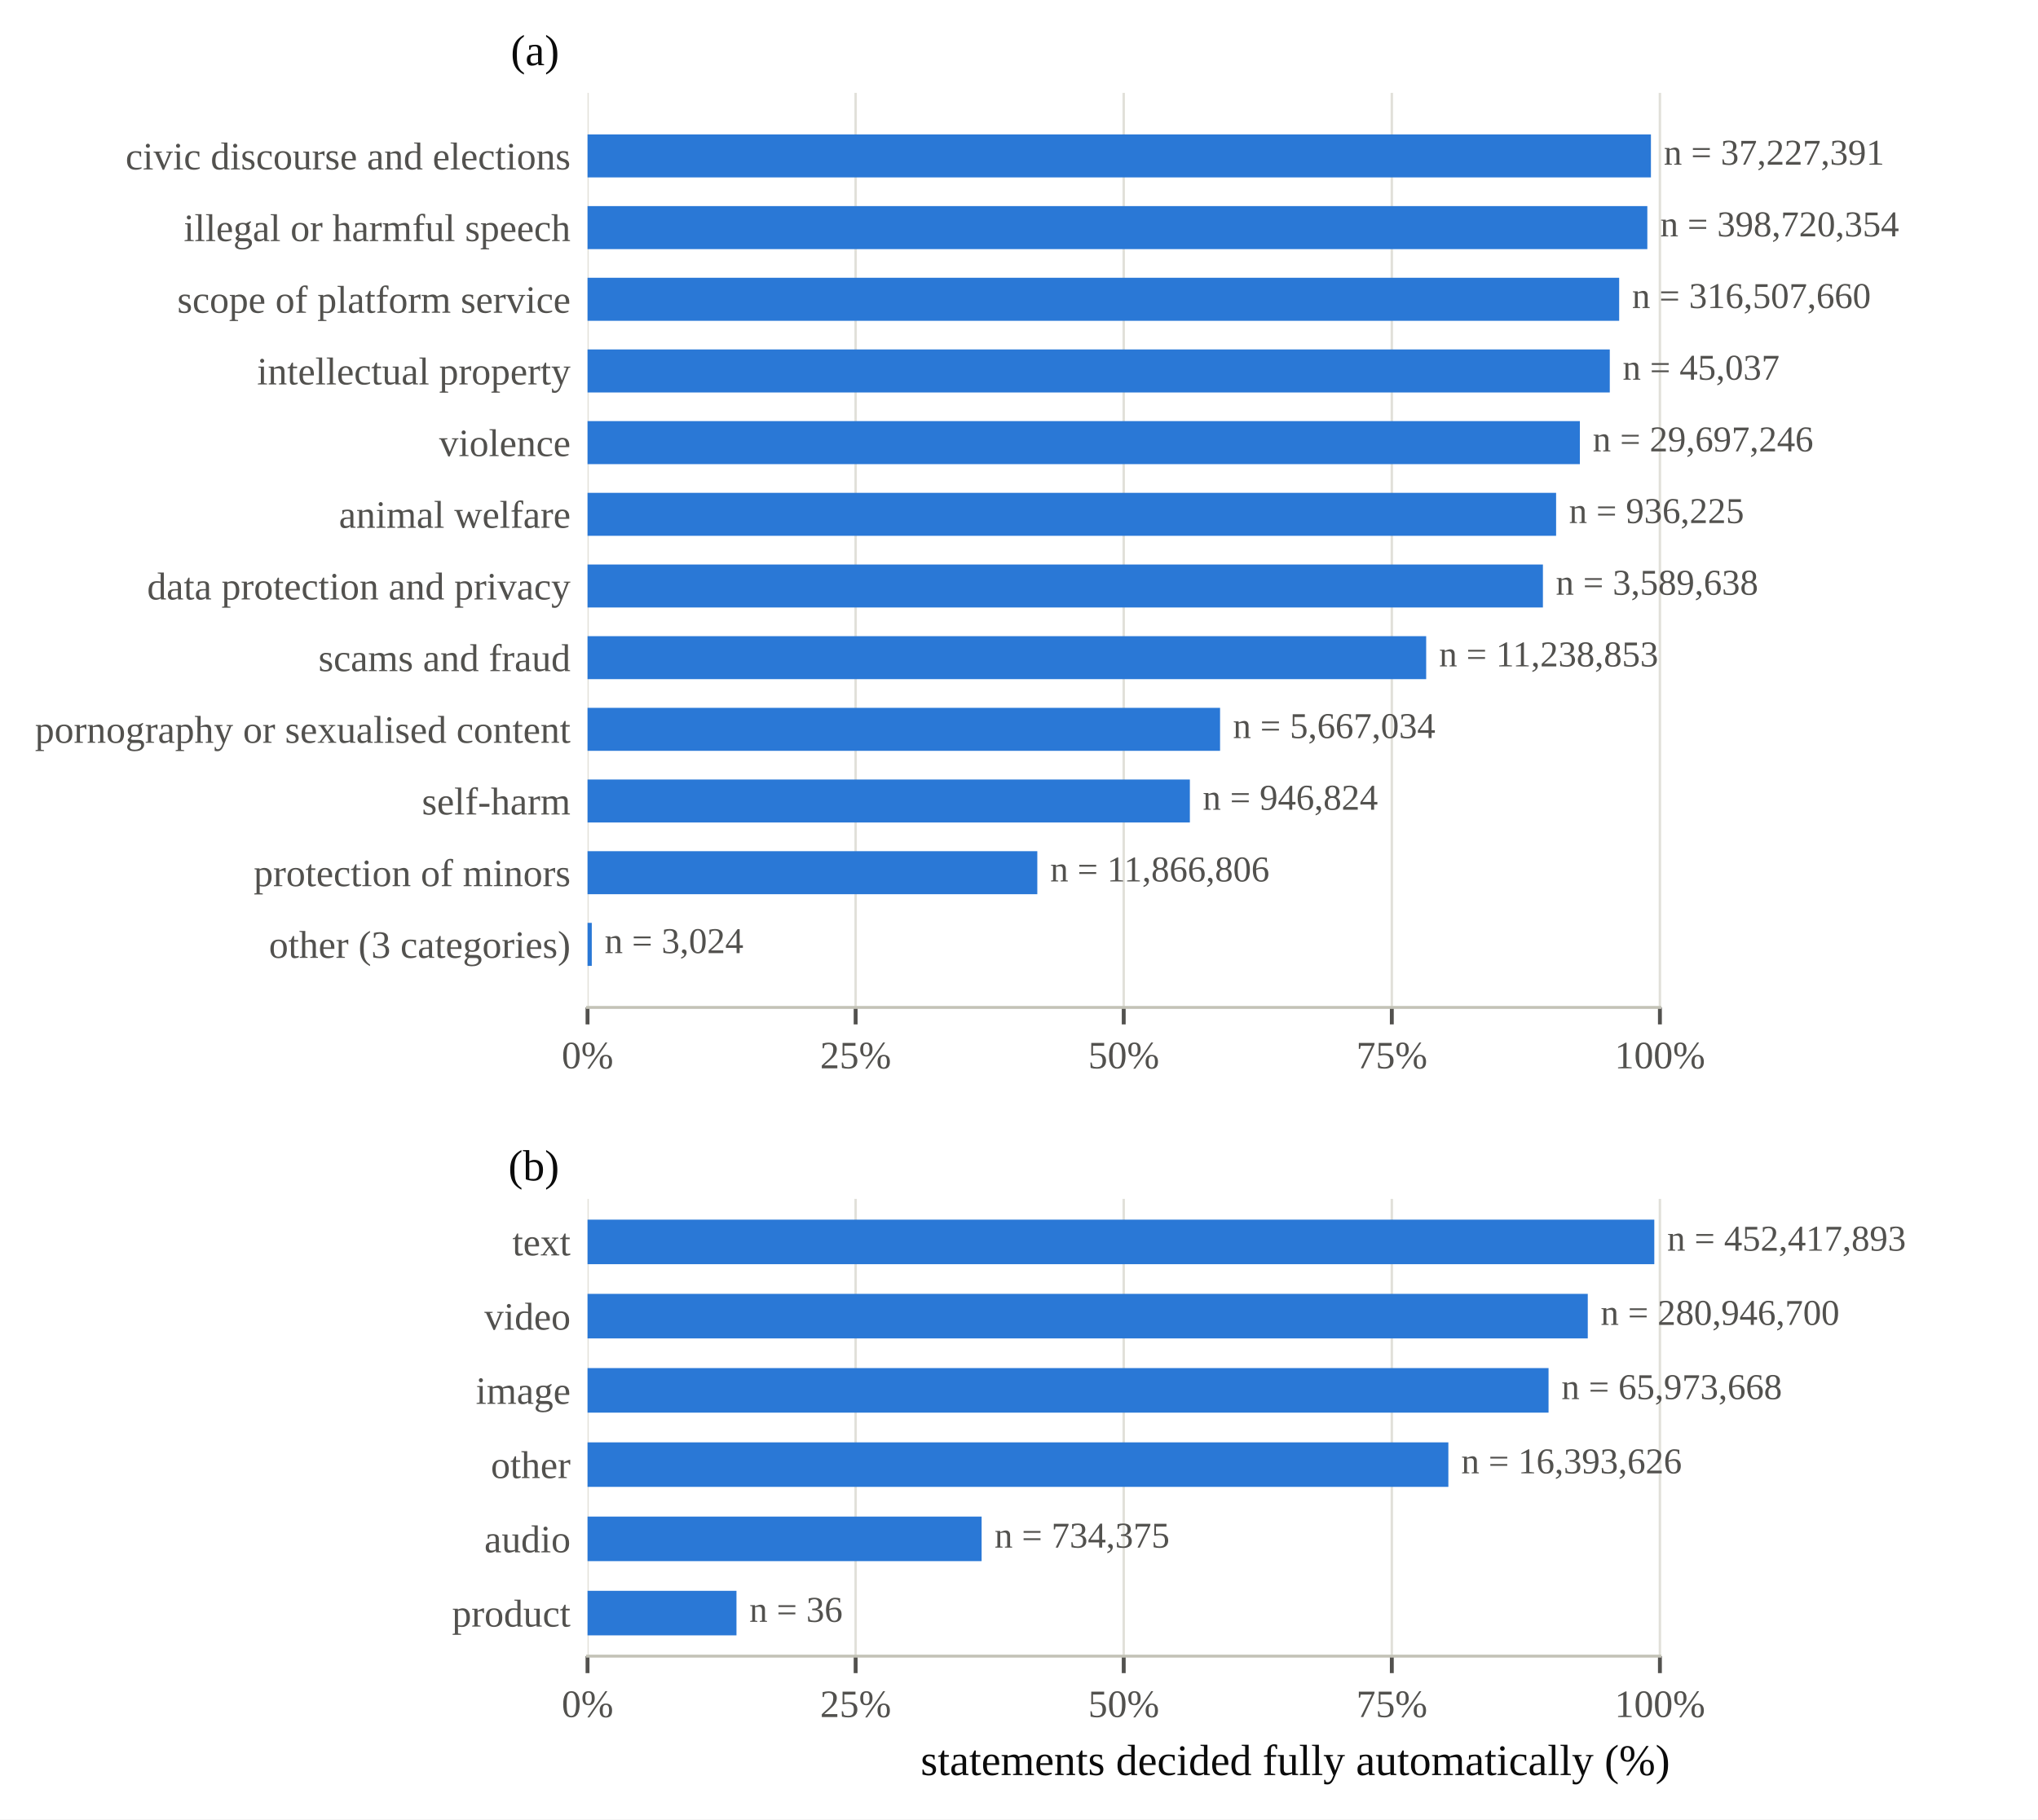
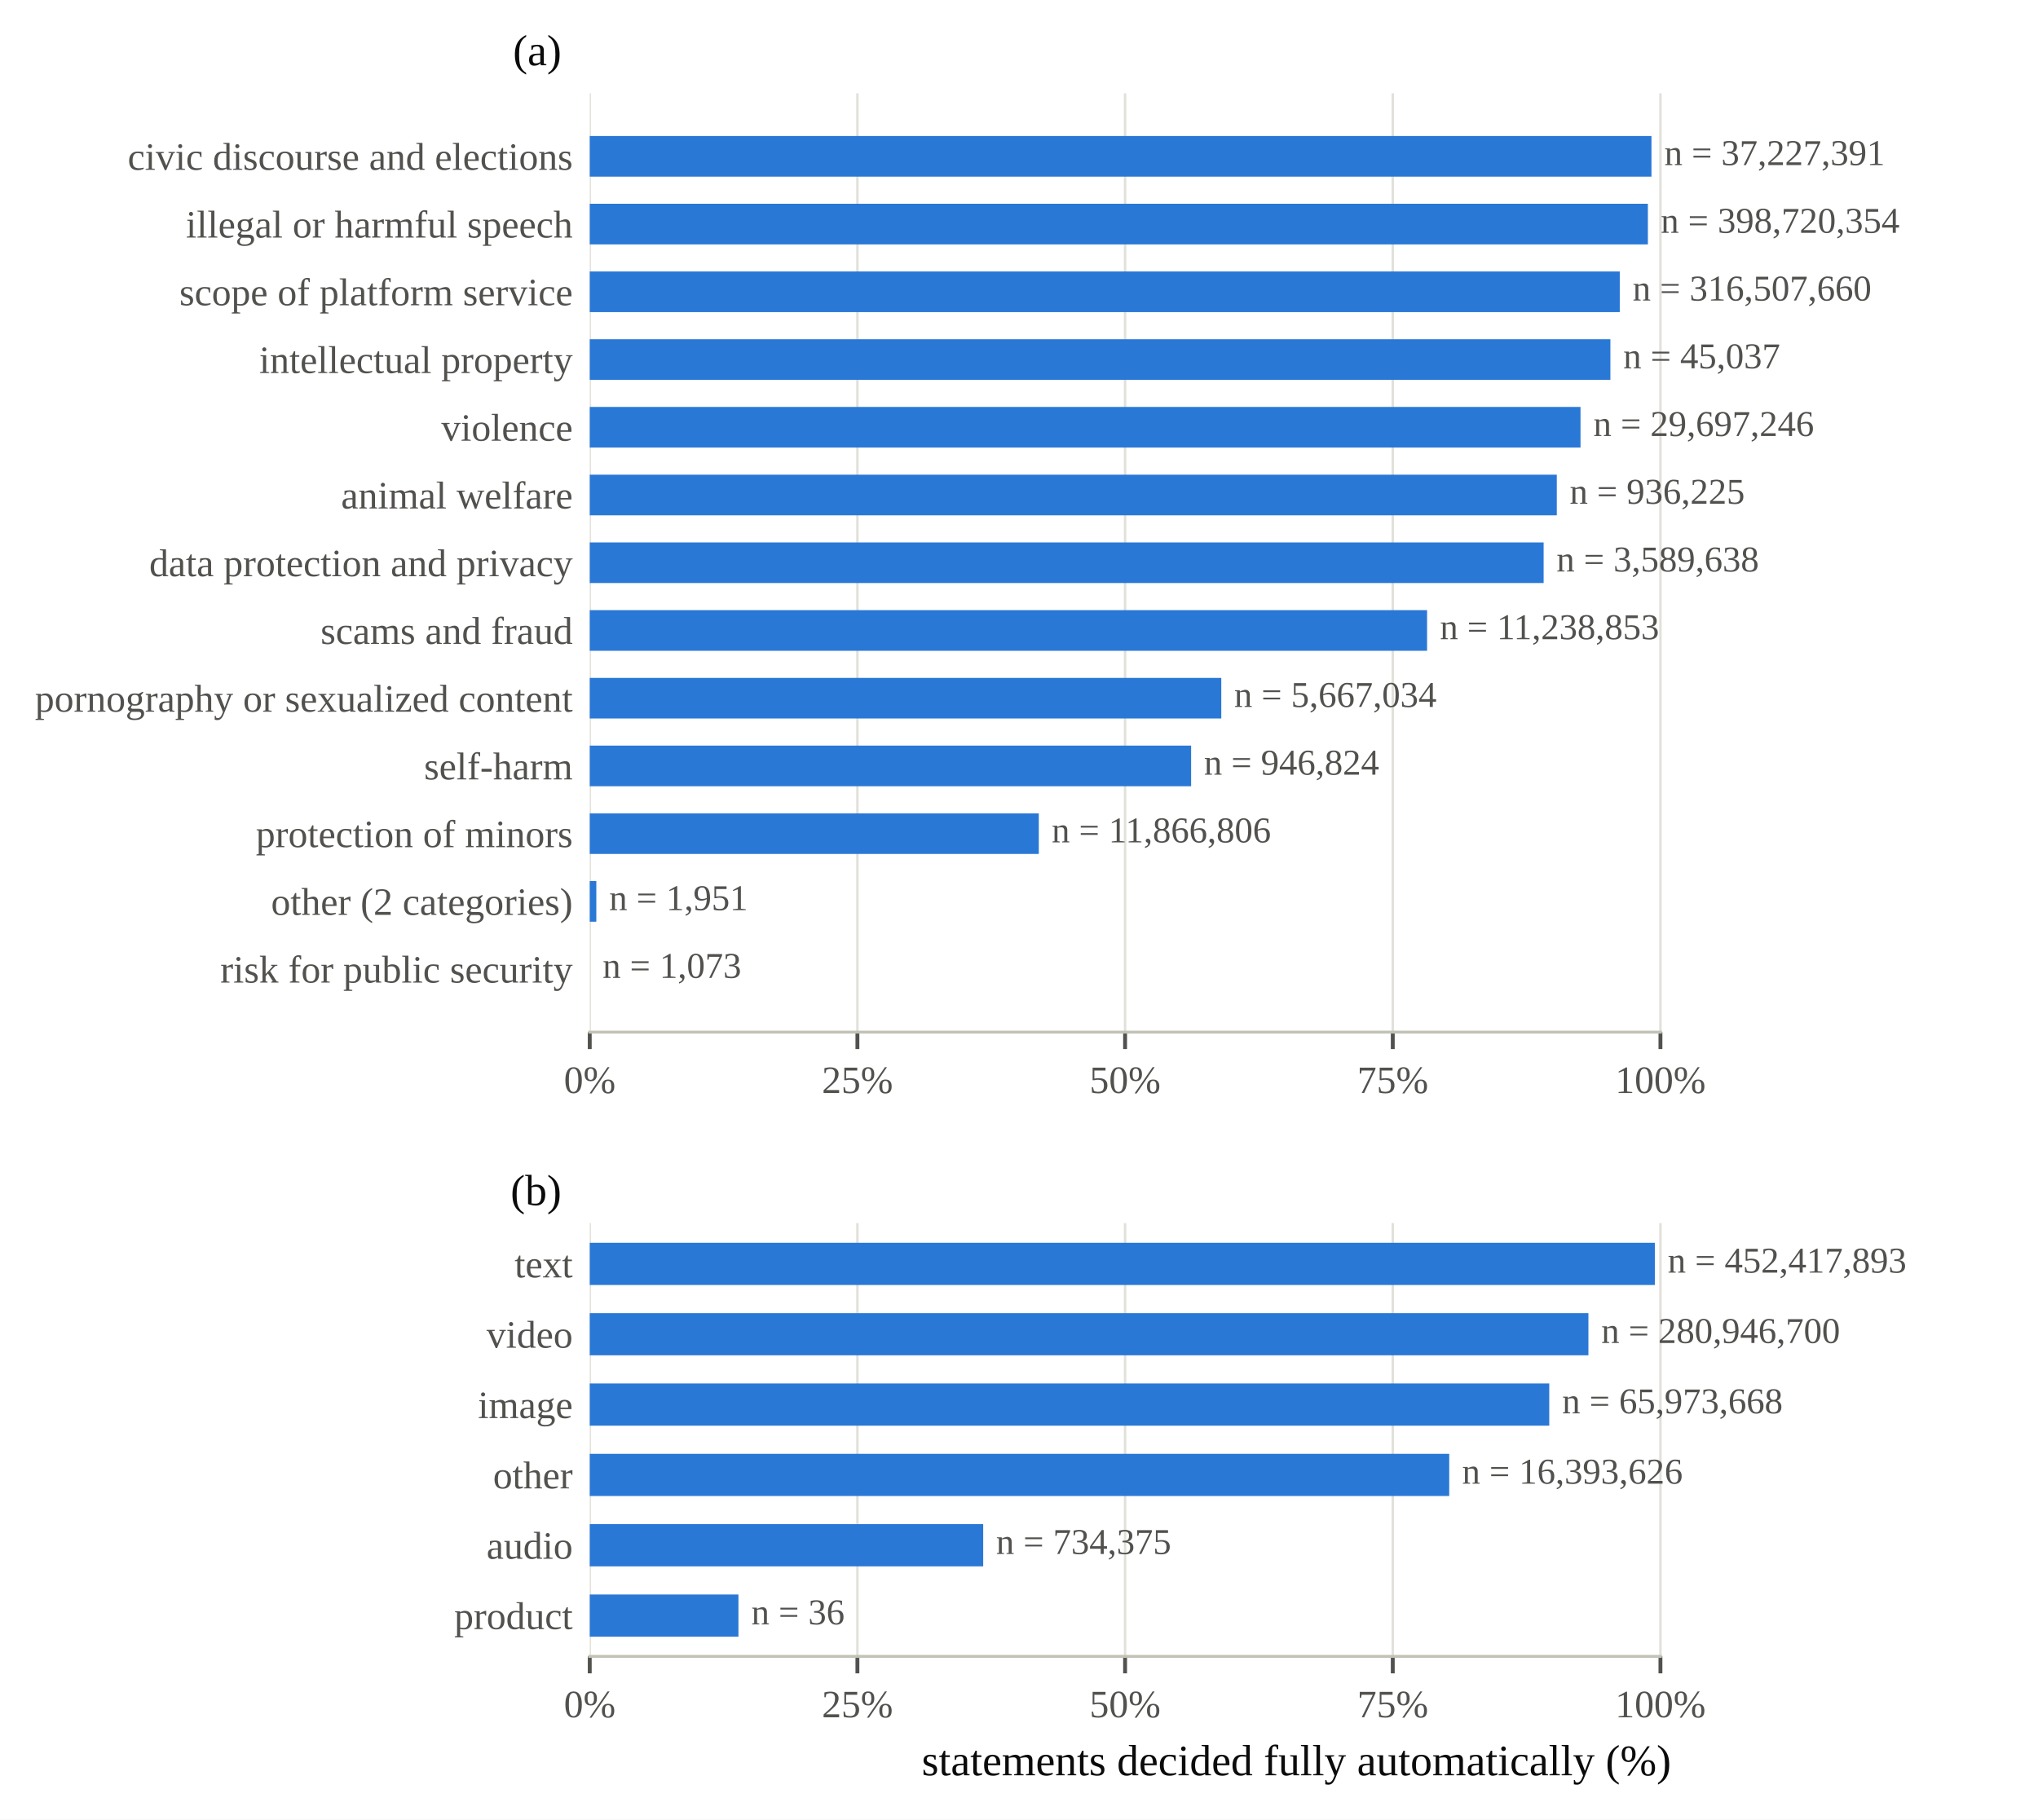
- <svg xmlns="http://www.w3.org/2000/svg" xmlns:xlink="http://www.w3.org/1999/xlink" width="420.119pt" height="375.124pt" viewBox="0 0 420.119 375.124" version="1.1">
+ <svg xmlns="http://www.w3.org/2000/svg" xmlns:xlink="http://www.w3.org/1999/xlink" width="420.065pt" height="375.129pt" viewBox="0 0 420.065 375.129" version="1.1">
  <defs>
    <style type="text/css">*{stroke-linejoin: round; stroke-linecap: butt}</style>
  </defs>
  <g id="figure_1">
    <g id="patch_1">
-       <path d="M 0 375.124  L 420.119 375.124  L 420.119 0  L 0 0  z " style="fill: #ffffff" />
+       <path d="M 0 375.129  L 420.065 375.129  L 420.065 0  L 0 0  z " style="fill: #ffffff" />
    </g>
    <g id="axes_1">
      <g id="patch_2">
-         <path d="M 121.116 207.714  L 412.919 207.714  L 412.919 19.146  L 121.116 19.146  z " style="fill: #ffffff" />
+         <path d="M 121.554 212.776  L 412.865 212.776  L 412.865 19.245  L 121.554 19.245  z " style="fill: #ffffff" />
      </g>
      <g id="matplotlib.axis_1">
        <g id="xtick_1">
          <g id="line2d_1">
-             <path d="M 121.116 207.714  L 121.116 19.146  " clip-path="url(#p6144245997)" style="fill: none; stroke: #e1e0d9; stroke-width: 0.5; stroke-linecap: square" />
+             <path d="M 121.554 212.776  L 121.554 19.245  " clip-path="url(#pba07ffa792)" style="fill: none; stroke: #e1e0d9; stroke-width: 0.5; stroke-linecap: square" />
          </g>
          <g id="line2d_2">
            <defs>
-               <path id="m75ed9a9d58" d="M 0 0  L 0 3.5  " style="stroke: #52514e; stroke-width: 0.8" />
+               <path id="mb33b089cab" d="M 0 0  L 0 3.5  " style="stroke: #52514e; stroke-width: 0.8" />
            </defs>
            <g>
-               <use xlink:href="#m75ed9a9d58" x="121.116" y="207.714" style="fill: #52514e; stroke: #52514e; stroke-width: 0.8" />
+               <use xlink:href="#mb33b089cab" x="121.554" y="212.776" style="fill: #52514e; stroke: #52514e; stroke-width: 0.8" />
            </g>
          </g>
          <g id="text_1">
-             <text style="font-size: 8px; font-family: 'Times New Roman'; text-anchor: middle; fill: #52514e" x="121.116" y="220.269" transform="rotate(-0 121.1162 220.2692)">0%</text>
+             <text style="font-size: 8px; font-family: 'Times New Roman'; text-anchor: middle; fill: #52514e" x="121.554" y="225.331" transform="rotate(-0 121.5537 225.3307)">0%</text>
          </g>
        </g>
        <g id="xtick_2">
          <g id="line2d_3">
-             <path d="M 176.382 207.714  L 176.382 19.146  " clip-path="url(#p6144245997)" style="fill: none; stroke: #e1e0d9; stroke-width: 0.5; stroke-linecap: square" />
+             <path d="M 176.726 212.776  L 176.726 19.245  " clip-path="url(#pba07ffa792)" style="fill: none; stroke: #e1e0d9; stroke-width: 0.5; stroke-linecap: square" />
          </g>
          <g id="line2d_4">
            <g>
-               <use xlink:href="#m75ed9a9d58" x="176.382" y="207.714" style="fill: #52514e; stroke: #52514e; stroke-width: 0.8" />
+               <use xlink:href="#mb33b089cab" x="176.726" y="212.776" style="fill: #52514e; stroke: #52514e; stroke-width: 0.8" />
            </g>
          </g>
          <g id="text_2">
-             <text style="font-size: 8px; font-family: 'Times New Roman'; text-anchor: middle; fill: #52514e" x="176.382" y="220.269" transform="rotate(-0 176.3818 220.2692)">25%</text>
+             <text style="font-size: 8px; font-family: 'Times New Roman'; text-anchor: middle; fill: #52514e" x="176.726" y="225.331" transform="rotate(-0 176.7264 225.3307)">25%</text>
          </g>
        </g>
        <g id="xtick_3">
          <g id="line2d_5">
-             <path d="M 231.647 207.714  L 231.647 19.146  " clip-path="url(#p6144245997)" style="fill: none; stroke: #e1e0d9; stroke-width: 0.5; stroke-linecap: square" />
+             <path d="M 231.899 212.776  L 231.899 19.245  " clip-path="url(#pba07ffa792)" style="fill: none; stroke: #e1e0d9; stroke-width: 0.5; stroke-linecap: square" />
          </g>
          <g id="line2d_6">
            <g>
-               <use xlink:href="#m75ed9a9d58" x="231.647" y="207.714" style="fill: #52514e; stroke: #52514e; stroke-width: 0.8" />
+               <use xlink:href="#mb33b089cab" x="231.899" y="212.776" style="fill: #52514e; stroke: #52514e; stroke-width: 0.8" />
            </g>
          </g>
          <g id="text_3">
-             <text style="font-size: 8px; font-family: 'Times New Roman'; text-anchor: middle; fill: #52514e" x="231.647" y="220.269" transform="rotate(-0 231.6474 220.2692)">50%</text>
+             <text style="font-size: 8px; font-family: 'Times New Roman'; text-anchor: middle; fill: #52514e" x="231.899" y="225.331" transform="rotate(-0 231.899 225.3307)">50%</text>
          </g>
        </g>
        <g id="xtick_4">
          <g id="line2d_7">
-             <path d="M 286.913 207.714  L 286.913 19.146  " clip-path="url(#p6144245997)" style="fill: none; stroke: #e1e0d9; stroke-width: 0.5; stroke-linecap: square" />
+             <path d="M 287.072 212.776  L 287.072 19.245  " clip-path="url(#pba07ffa792)" style="fill: none; stroke: #e1e0d9; stroke-width: 0.5; stroke-linecap: square" />
          </g>
          <g id="line2d_8">
            <g>
-               <use xlink:href="#m75ed9a9d58" x="286.913" y="207.714" style="fill: #52514e; stroke: #52514e; stroke-width: 0.8" />
+               <use xlink:href="#mb33b089cab" x="287.072" y="212.776" style="fill: #52514e; stroke: #52514e; stroke-width: 0.8" />
            </g>
          </g>
          <g id="text_4">
-             <text style="font-size: 8px; font-family: 'Times New Roman'; text-anchor: middle; fill: #52514e" x="286.913" y="220.269" transform="rotate(-0 286.913 220.2692)">75%</text>
+             <text style="font-size: 8px; font-family: 'Times New Roman'; text-anchor: middle; fill: #52514e" x="287.072" y="225.331" transform="rotate(-0 287.0716 225.3307)">75%</text>
          </g>
        </g>
        <g id="xtick_5">
          <g id="line2d_9">
-             <path d="M 342.179 207.714  L 342.179 19.146  " clip-path="url(#p6144245997)" style="fill: none; stroke: #e1e0d9; stroke-width: 0.5; stroke-linecap: square" />
+             <path d="M 342.244 212.776  L 342.244 19.245  " clip-path="url(#pba07ffa792)" style="fill: none; stroke: #e1e0d9; stroke-width: 0.5; stroke-linecap: square" />
          </g>
          <g id="line2d_10">
            <g>
-               <use xlink:href="#m75ed9a9d58" x="342.179" y="207.714" style="fill: #52514e; stroke: #52514e; stroke-width: 0.8" />
+               <use xlink:href="#mb33b089cab" x="342.244" y="212.776" style="fill: #52514e; stroke: #52514e; stroke-width: 0.8" />
            </g>
          </g>
          <g id="text_5">
-             <text style="font-size: 8px; font-family: 'Times New Roman'; text-anchor: middle; fill: #52514e" x="342.179" y="220.269" transform="rotate(-0 342.1786 220.2692)">100%</text>
+             <text style="font-size: 8px; font-family: 'Times New Roman'; text-anchor: middle; fill: #52514e" x="342.244" y="225.331" transform="rotate(-0 342.2442 225.3307)">100%</text>
          </g>
        </g>
      </g>
      <g id="matplotlib.axis_2">
        <g id="ytick_1">
          <g id="line2d_11" />
          <g id="text_6">
-             <text style="font-size: 8px; font-family: 'Times New Roman'; text-anchor: end; fill: #52514e" x="117.616" y="197.487" transform="rotate(-0 117.6162 197.487)">other (3 categories)</text>
+             <text style="font-size: 8px; font-family: 'Times New Roman'; text-anchor: end; fill: #52514e" x="118.054" y="202.567" transform="rotate(-0 118.0537 202.5674)">risk for public security</text>
          </g>
        </g>
        <g id="ytick_2">
          <g id="line2d_12" />
          <g id="text_7">
-             <text style="font-size: 8px; font-family: 'Times New Roman'; text-anchor: end; fill: #52514e" x="117.616" y="182.709" transform="rotate(-0 117.6162 182.7089)">protection of minors</text>
+             <text style="font-size: 8px; font-family: 'Times New Roman'; text-anchor: end; fill: #52514e" x="118.054" y="188.604" transform="rotate(-0 118.0537 188.6042)">other (2 categories)</text>
          </g>
        </g>
        <g id="ytick_3">
          <g id="line2d_13" />
          <g id="text_8">
-             <text style="font-size: 8px; font-family: 'Times New Roman'; text-anchor: end; fill: #52514e" x="117.616" y="167.931" transform="rotate(-0 117.6162 167.9308)">self-harm</text>
+             <text style="font-size: 8px; font-family: 'Times New Roman'; text-anchor: end; fill: #52514e" x="118.054" y="174.641" transform="rotate(-0 118.0537 174.6409)">protection of minors</text>
          </g>
        </g>
        <g id="ytick_4">
          <g id="line2d_14" />
          <g id="text_9">
-             <text style="font-size: 8px; font-family: 'Times New Roman'; text-anchor: end; fill: #52514e" x="117.616" y="153.153" transform="rotate(-0 117.6162 153.1527)">pornography or sexualised content</text>
+             <text style="font-size: 8px; font-family: 'Times New Roman'; text-anchor: end; fill: #52514e" x="118.054" y="160.678" transform="rotate(-0 118.0537 160.6777)">self-harm</text>
          </g>
        </g>
        <g id="ytick_5">
          <g id="line2d_15" />
          <g id="text_10">
-             <text style="font-size: 8px; font-family: 'Times New Roman'; text-anchor: end; fill: #52514e" x="117.616" y="138.375" transform="rotate(-0 117.6162 138.3747)">scams and fraud</text>
+             <text style="font-size: 8px; font-family: 'Times New Roman'; text-anchor: end; fill: #52514e" x="118.054" y="146.714" transform="rotate(-0 118.0537 146.7144)">pornography or sexualized content</text>
          </g>
        </g>
        <g id="ytick_6">
          <g id="line2d_16" />
          <g id="text_11">
-             <text style="font-size: 8px; font-family: 'Times New Roman'; text-anchor: end; fill: #52514e" x="117.616" y="123.597" transform="rotate(-0 117.6162 123.5966)">data protection and privacy</text>
+             <text style="font-size: 8px; font-family: 'Times New Roman'; text-anchor: end; fill: #52514e" x="118.054" y="132.751" transform="rotate(-0 118.0537 132.7512)">scams and fraud</text>
          </g>
        </g>
        <g id="ytick_7">
          <g id="line2d_17" />
          <g id="text_12">
-             <text style="font-size: 8px; font-family: 'Times New Roman'; text-anchor: end; fill: #52514e" x="117.616" y="108.818" transform="rotate(-0 117.6162 108.8185)">animal welfare</text>
+             <text style="font-size: 8px; font-family: 'Times New Roman'; text-anchor: end; fill: #52514e" x="118.054" y="118.788" transform="rotate(-0 118.0537 118.7879)">data protection and privacy</text>
          </g>
        </g>
        <g id="ytick_8">
          <g id="line2d_18" />
          <g id="text_13">
-             <text style="font-size: 8px; font-family: 'Times New Roman'; text-anchor: end; fill: #52514e" x="117.616" y="94.04" transform="rotate(-0 117.6162 94.04042)">violence</text>
+             <text style="font-size: 8px; font-family: 'Times New Roman'; text-anchor: end; fill: #52514e" x="118.054" y="104.825" transform="rotate(-0 118.0537 104.8247)">animal welfare</text>
          </g>
        </g>
        <g id="ytick_9">
          <g id="line2d_19" />
          <g id="text_14">
-             <text style="font-size: 8px; font-family: 'Times New Roman'; text-anchor: end; fill: #52514e" x="117.616" y="79.262" transform="rotate(-0 117.6162 79.26234)">intellectual property</text>
+             <text style="font-size: 8px; font-family: 'Times New Roman'; text-anchor: end; fill: #52514e" x="118.054" y="90.861" transform="rotate(-0 118.0537 90.86145)">violence</text>
          </g>
        </g>
        <g id="ytick_10">
          <g id="line2d_20" />
          <g id="text_15">
-             <text style="font-size: 8px; font-family: 'Times New Roman'; text-anchor: end; fill: #52514e" x="117.616" y="64.484" transform="rotate(-0 117.6162 64.48426)">scope of platform service</text>
+             <text style="font-size: 8px; font-family: 'Times New Roman'; text-anchor: end; fill: #52514e" x="118.054" y="76.898" transform="rotate(-0 118.0537 76.8982)">intellectual property</text>
          </g>
        </g>
        <g id="ytick_11">
          <g id="line2d_21" />
          <g id="text_16">
-             <text style="font-size: 8px; font-family: 'Times New Roman'; text-anchor: end; fill: #52514e" x="117.616" y="49.706" transform="rotate(-0 117.6162 49.70618)">illegal or harmful speech</text>
+             <text style="font-size: 8px; font-family: 'Times New Roman'; text-anchor: end; fill: #52514e" x="118.054" y="62.935" transform="rotate(-0 118.0537 62.93496)">scope of platform service</text>
          </g>
        </g>
        <g id="ytick_12">
          <g id="line2d_22" />
          <g id="text_17">
-             <text style="font-size: 8px; font-family: 'Times New Roman'; text-anchor: end; fill: #52514e" x="117.616" y="34.928" transform="rotate(-0 117.6162 34.92811)">civic discourse and elections</text>
+             <text style="font-size: 8px; font-family: 'Times New Roman'; text-anchor: end; fill: #52514e" x="118.054" y="48.972" transform="rotate(-0 118.0537 48.97171)">illegal or harmful speech</text>
+           </g>
+         </g>
+         <g id="ytick_13">
+           <g id="line2d_23" />
+           <g id="text_18">
+             <text style="font-size: 8px; font-family: 'Times New Roman'; text-anchor: end; fill: #52514e" x="118.054" y="35.008" transform="rotate(-0 118.0537 35.00846)">civic discourse and elections</text>
          </g>
        </g>
      </g>
      <g id="patch_3">
-         <path d="M 121.116 199.143  L 121.993 199.143  L 121.993 190.276  L 121.116 190.276  z " clip-path="url(#p6144245997)" style="fill: #2a78d6" />
+         <path d="M 121.554 203.979  L 121.554 203.979  L 121.554 195.601  L 121.554 195.601  z " clip-path="url(#pba07ffa792)" style="fill: #2a78d6" />
      </g>
      <g id="patch_4">
-         <path d="M 121.116 184.365  L 213.834 184.365  L 213.834 175.498  L 121.116 175.498  z " clip-path="url(#p6144245997)" style="fill: #2a78d6" />
+         <path d="M 121.554 190.016  L 122.911 190.016  L 122.911 181.638  L 121.554 181.638  z " clip-path="url(#pba07ffa792)" style="fill: #2a78d6" />
      </g>
      <g id="patch_5">
-         <path d="M 121.116 169.587  L 245.283 169.587  L 245.283 160.72  L 121.116 160.72  z " clip-path="url(#p6144245997)" style="fill: #2a78d6" />
+         <path d="M 121.554 176.052  L 214.116 176.052  L 214.116 167.674  L 121.554 167.674  z " clip-path="url(#pba07ffa792)" style="fill: #2a78d6" />
      </g>
      <g id="patch_6">
-         <path d="M 121.116 154.809  L 251.509 154.809  L 251.509 145.942  L 121.116 145.942  z " clip-path="url(#p6144245997)" style="fill: #2a78d6" />
+         <path d="M 121.554 162.089  L 245.511 162.089  L 245.511 153.711  L 121.554 153.711  z " clip-path="url(#pba07ffa792)" style="fill: #2a78d6" />
      </g>
      <g id="patch_7">
-         <path d="M 121.116 140.031  L 293.997 140.031  L 293.997 131.164  L 121.116 131.164  z " clip-path="url(#p6144245997)" style="fill: #2a78d6" />
+         <path d="M 121.554 148.126  L 251.727 148.126  L 251.727 139.748  L 121.554 139.748  z " clip-path="url(#pba07ffa792)" style="fill: #2a78d6" />
      </g>
      <g id="patch_8">
-         <path d="M 121.116 125.252  L 318.062 125.252  L 318.062 116.386  L 121.116 116.386  z " clip-path="url(#p6144245997)" style="fill: #2a78d6" />
+         <path d="M 121.554 134.163  L 294.144 134.163  L 294.144 125.785  L 121.554 125.785  z " clip-path="url(#pba07ffa792)" style="fill: #2a78d6" />
      </g>
      <g id="patch_9">
-         <path d="M 121.116 110.474  L 320.781 110.474  L 320.781 101.608  L 121.116 101.608  z " clip-path="url(#p6144245997)" style="fill: #2a78d6" />
+         <path d="M 121.554 120.199  L 318.168 120.199  L 318.168 111.821  L 121.554 111.821  z " clip-path="url(#pba07ffa792)" style="fill: #2a78d6" />
      </g>
      <g id="patch_10">
-         <path d="M 121.116 95.696  L 325.677 95.696  L 325.677 86.829  L 121.116 86.829  z " clip-path="url(#p6144245997)" style="fill: #2a78d6" />
+         <path d="M 121.554 106.236  L 320.882 106.236  L 320.882 97.858  L 121.554 97.858  z " clip-path="url(#pba07ffa792)" style="fill: #2a78d6" />
      </g>
      <g id="patch_11">
-         <path d="M 121.116 80.918  L 331.846 80.918  L 331.846 72.051  L 121.116 72.051  z " clip-path="url(#p6144245997)" style="fill: #2a78d6" />
+         <path d="M 121.554 92.273  L 325.77 92.273  L 325.77 83.895  L 121.554 83.895  z " clip-path="url(#pba07ffa792)" style="fill: #2a78d6" />
      </g>
      <g id="patch_12">
-         <path d="M 121.116 66.14  L 333.781 66.14  L 333.781 57.273  L 121.116 57.273  z " clip-path="url(#p6144245997)" style="fill: #2a78d6" />
+         <path d="M 121.554 78.31  L 331.929 78.31  L 331.929 69.932  L 121.554 69.932  z " clip-path="url(#pba07ffa792)" style="fill: #2a78d6" />
      </g>
      <g id="patch_13">
-         <path d="M 121.116 51.362  L 339.586 51.362  L 339.586 42.495  L 121.116 42.495  z " clip-path="url(#p6144245997)" style="fill: #2a78d6" />
+         <path d="M 121.554 64.346  L 333.861 64.346  L 333.861 55.968  L 121.554 55.968  z " clip-path="url(#pba07ffa792)" style="fill: #2a78d6" />
      </g>
      <g id="patch_14">
-         <path d="M 121.116 36.584  L 340.328 36.584  L 340.328 27.717  L 121.116 27.717  z " clip-path="url(#p6144245997)" style="fill: #2a78d6" />
+         <path d="M 121.554 50.383  L 339.656 50.383  L 339.656 42.005  L 121.554 42.005  z " clip-path="url(#pba07ffa792)" style="fill: #2a78d6" />
      </g>
      <g id="patch_15">
-         <path d="M 121.116 207.714  L 342.179 207.714  " style="fill: none; stroke: #c3c2b7; stroke-width: 0.6; stroke-linejoin: miter; stroke-linecap: square" />
-       </g>
-       <g id="text_18">
-         <text style="font-size: 7.5px; font-family: 'Times New Roman'; text-anchor: start; fill: #52514e" x="124.646" y="196.511" transform="rotate(-0 124.6462 196.5112)">n = 3,024</text>
+         <path d="M 121.554 36.42  L 340.396 36.42  L 340.396 28.042  L 121.554 28.042  z " clip-path="url(#pba07ffa792)" style="fill: #2a78d6" />
+       </g>
+       <g id="patch_16">
+         <path d="M 121.554 212.776  L 342.244 212.776  " style="fill: none; stroke: #c3c2b7; stroke-width: 0.6; stroke-linejoin: miter; stroke-linecap: square" />
      </g>
      <g id="text_19">
-         <text style="font-size: 7.5px; font-family: 'Times New Roman'; text-anchor: start; fill: #52514e" x="216.487" y="181.733" transform="rotate(-0 216.4871 181.7331)">n = 11,866,806</text>
+         <text style="font-size: 7.5px; font-family: 'Times New Roman'; text-anchor: start; fill: #52514e" x="124.202" y="201.592" transform="rotate(-0 124.202 201.5917)">n = 1,073</text>
      </g>
      <g id="text_20">
-         <text style="font-size: 7.5px; font-family: 'Times New Roman'; text-anchor: start; fill: #52514e" x="247.936" y="166.955" transform="rotate(-0 247.9355 166.9551)">n = 946,824</text>
+         <text style="font-size: 7.5px; font-family: 'Times New Roman'; text-anchor: start; fill: #52514e" x="125.559" y="187.628" transform="rotate(-0 125.5594 187.6284)">n = 1,951</text>
      </g>
      <g id="text_21">
-         <text style="font-size: 7.5px; font-family: 'Times New Roman'; text-anchor: start; fill: #52514e" x="254.162" y="152.177" transform="rotate(-0 254.1618 152.177)">n = 5,667,034</text>
+         <text style="font-size: 7.5px; font-family: 'Times New Roman'; text-anchor: start; fill: #52514e" x="216.764" y="173.665" transform="rotate(-0 216.7641 173.6652)">n = 11,866,806</text>
      </g>
      <g id="text_22">
-         <text style="font-size: 7.5px; font-family: 'Times New Roman'; text-anchor: start; fill: #52514e" x="296.65" y="137.399" transform="rotate(-0 296.6497 137.3989)">n = 11,238,853</text>
+         <text style="font-size: 7.5px; font-family: 'Times New Roman'; text-anchor: start; fill: #52514e" x="248.16" y="159.702" transform="rotate(-0 248.1597 159.7019)">n = 946,824</text>
      </g>
      <g id="text_23">
-         <text style="font-size: 7.5px; font-family: 'Times New Roman'; text-anchor: start; fill: #52514e" x="320.714" y="122.621" transform="rotate(-0 320.7143 122.6208)">n = 3,589,638</text>
+         <text style="font-size: 7.5px; font-family: 'Times New Roman'; text-anchor: start; fill: #52514e" x="254.375" y="145.739" transform="rotate(-0 254.3755 145.7387)">n = 5,667,034</text>
      </g>
      <g id="text_24">
-         <text style="font-size: 7.5px; font-family: 'Times New Roman'; text-anchor: start; fill: #52514e" x="323.434" y="107.843" transform="rotate(-0 323.4336 107.8428)">n = 936,225</text>
+         <text style="font-size: 7.5px; font-family: 'Times New Roman'; text-anchor: start; fill: #52514e" x="296.792" y="131.775" transform="rotate(-0 296.7919 131.7754)">n = 11,238,853</text>
      </g>
      <g id="text_25">
-         <text style="font-size: 7.5px; font-family: 'Times New Roman'; text-anchor: start; fill: #52514e" x="328.33" y="93.065" transform="rotate(-0 328.3296 93.06467)">n = 29,697,246</text>
+         <text style="font-size: 7.5px; font-family: 'Times New Roman'; text-anchor: start; fill: #52514e" x="320.816" y="117.812" transform="rotate(-0 320.8161 117.8122)">n = 3,589,638</text>
      </g>
      <g id="text_26">
-         <text style="font-size: 7.5px; font-family: 'Times New Roman'; text-anchor: start; fill: #52514e" x="334.499" y="78.287" transform="rotate(-0 334.499 78.2866)">n = 45,037</text>
+         <text style="font-size: 7.5px; font-family: 'Times New Roman'; text-anchor: start; fill: #52514e" x="323.531" y="103.849" transform="rotate(-0 323.5307 103.849)">n = 936,225</text>
      </g>
      <g id="text_27">
-         <text style="font-size: 7.5px; font-family: 'Times New Roman'; text-anchor: start; fill: #52514e" x="336.434" y="63.509" transform="rotate(-0 336.4335 63.50852)">n = 316,507,660</text>
+         <text style="font-size: 7.5px; font-family: 'Times New Roman'; text-anchor: start; fill: #52514e" x="328.418" y="89.886" transform="rotate(-0 328.4185 89.88571)">n = 29,697,246</text>
      </g>
      <g id="text_28">
-         <text style="font-size: 7.5px; font-family: 'Times New Roman'; text-anchor: start; fill: #52514e" x="342.239" y="48.73" transform="rotate(-0 342.2392 48.73044)">n = 398,720,354</text>
+         <text style="font-size: 7.5px; font-family: 'Times New Roman'; text-anchor: start; fill: #52514e" x="334.578" y="75.922" transform="rotate(-0 334.5776 75.92246)">n = 45,037</text>
      </g>
      <g id="text_29">
-         <text style="font-size: 7.5px; font-family: 'Times New Roman'; text-anchor: start; fill: #52514e" x="342.981" y="33.952" transform="rotate(-0 342.9805 33.95236)">n = 37,227,391</text>
+         <text style="font-size: 7.5px; font-family: 'Times New Roman'; text-anchor: start; fill: #52514e" x="336.509" y="61.959" transform="rotate(-0 336.5088 61.95921)">n = 316,507,660</text>
      </g>
      <g id="text_30">
-         <text style="font-size: 9px; font-family: 'Times New Roman'; text-anchor: end; fill: #0b0b0b" x="115.28" y="13.449" transform="rotate(-0 115.2802 13.44937)">(a)</text>
+         <text style="font-size: 7.5px; font-family: 'Times New Roman'; text-anchor: start; fill: #52514e" x="342.305" y="47.996" transform="rotate(-0 342.3047 47.99597)">n = 398,720,354</text>
+       </g>
+       <g id="text_31">
+         <text style="font-size: 7.5px; font-family: 'Times New Roman'; text-anchor: start; fill: #52514e" x="343.045" y="34.033" transform="rotate(-0 343.0448 34.03272)">n = 37,227,391</text>
+       </g>
+       <g id="text_32">
+         <text style="font-size: 9px; font-family: 'Times New Roman'; text-anchor: end; fill: #0b0b0b" x="115.728" y="13.449" transform="rotate(-0 115.7275 13.44937)">(a)</text>
      </g>
    </g>
    <g id="axes_2">
-       <g id="patch_16">
-         <path d="M 121.116 341.466  L 412.919 341.466  L 412.919 247.182  L 121.116 247.182  z " style="fill: #ffffff" />
+       <g id="patch_17">
+         <path d="M 121.554 341.471  L 412.865 341.471  L 412.865 252.149  L 121.554 252.149  z " style="fill: #ffffff" />
      </g>
      <g id="matplotlib.axis_3">
        <g id="xtick_6">
-           <g id="line2d_23">
-             <path d="M 121.116 341.466  L 121.116 247.182  " clip-path="url(#p3336faab4c)" style="fill: none; stroke: #e1e0d9; stroke-width: 0.5; stroke-linecap: square" />
-           </g>
          <g id="line2d_24">
-             <g>
-               <use xlink:href="#m75ed9a9d58" x="121.116" y="341.466" style="fill: #52514e; stroke: #52514e; stroke-width: 0.8" />
-             </g>
-           </g>
-           <g id="text_31">
-             <text style="font-size: 8px; font-family: 'Times New Roman'; text-anchor: middle; fill: #52514e" x="121.116" y="354.021" transform="rotate(-0 121.1162 354.021)">0%</text>
+             <path d="M 121.554 341.471  L 121.554 252.149  " clip-path="url(#pd56e46e662)" style="fill: none; stroke: #e1e0d9; stroke-width: 0.5; stroke-linecap: square" />
+           </g>
+           <g id="line2d_25">
+             <g>
+               <use xlink:href="#mb33b089cab" x="121.554" y="341.471" style="fill: #52514e; stroke: #52514e; stroke-width: 0.8" />
+             </g>
+           </g>
+           <g id="text_33">
+             <text style="font-size: 8px; font-family: 'Times New Roman'; text-anchor: middle; fill: #52514e" x="121.554" y="354.026" transform="rotate(-0 121.5537 354.0262)">0%</text>
          </g>
        </g>
        <g id="xtick_7">
-           <g id="line2d_25">
-             <path d="M 176.382 341.466  L 176.382 247.182  " clip-path="url(#p3336faab4c)" style="fill: none; stroke: #e1e0d9; stroke-width: 0.5; stroke-linecap: square" />
-           </g>
          <g id="line2d_26">
-             <g>
-               <use xlink:href="#m75ed9a9d58" x="176.382" y="341.466" style="fill: #52514e; stroke: #52514e; stroke-width: 0.8" />
-             </g>
-           </g>
-           <g id="text_32">
-             <text style="font-size: 8px; font-family: 'Times New Roman'; text-anchor: middle; fill: #52514e" x="176.382" y="354.021" transform="rotate(-0 176.3818 354.021)">25%</text>
+             <path d="M 176.726 341.471  L 176.726 252.149  " clip-path="url(#pd56e46e662)" style="fill: none; stroke: #e1e0d9; stroke-width: 0.5; stroke-linecap: square" />
+           </g>
+           <g id="line2d_27">
+             <g>
+               <use xlink:href="#mb33b089cab" x="176.726" y="341.471" style="fill: #52514e; stroke: #52514e; stroke-width: 0.8" />
+             </g>
+           </g>
+           <g id="text_34">
+             <text style="font-size: 8px; font-family: 'Times New Roman'; text-anchor: middle; fill: #52514e" x="176.726" y="354.026" transform="rotate(-0 176.7264 354.0262)">25%</text>
          </g>
        </g>
        <g id="xtick_8">
-           <g id="line2d_27">
-             <path d="M 231.647 341.466  L 231.647 247.182  " clip-path="url(#p3336faab4c)" style="fill: none; stroke: #e1e0d9; stroke-width: 0.5; stroke-linecap: square" />
-           </g>
          <g id="line2d_28">
-             <g>
-               <use xlink:href="#m75ed9a9d58" x="231.647" y="341.466" style="fill: #52514e; stroke: #52514e; stroke-width: 0.8" />
-             </g>
-           </g>
-           <g id="text_33">
-             <text style="font-size: 8px; font-family: 'Times New Roman'; text-anchor: middle; fill: #52514e" x="231.647" y="354.021" transform="rotate(-0 231.6474 354.021)">50%</text>
+             <path d="M 231.899 341.471  L 231.899 252.149  " clip-path="url(#pd56e46e662)" style="fill: none; stroke: #e1e0d9; stroke-width: 0.5; stroke-linecap: square" />
+           </g>
+           <g id="line2d_29">
+             <g>
+               <use xlink:href="#mb33b089cab" x="231.899" y="341.471" style="fill: #52514e; stroke: #52514e; stroke-width: 0.8" />
+             </g>
+           </g>
+           <g id="text_35">
+             <text style="font-size: 8px; font-family: 'Times New Roman'; text-anchor: middle; fill: #52514e" x="231.899" y="354.026" transform="rotate(-0 231.899 354.0262)">50%</text>
          </g>
        </g>
        <g id="xtick_9">
-           <g id="line2d_29">
-             <path d="M 286.913 341.466  L 286.913 247.182  " clip-path="url(#p3336faab4c)" style="fill: none; stroke: #e1e0d9; stroke-width: 0.5; stroke-linecap: square" />
-           </g>
          <g id="line2d_30">
-             <g>
-               <use xlink:href="#m75ed9a9d58" x="286.913" y="341.466" style="fill: #52514e; stroke: #52514e; stroke-width: 0.8" />
-             </g>
-           </g>
-           <g id="text_34">
-             <text style="font-size: 8px; font-family: 'Times New Roman'; text-anchor: middle; fill: #52514e" x="286.913" y="354.021" transform="rotate(-0 286.913 354.021)">75%</text>
+             <path d="M 287.072 341.471  L 287.072 252.149  " clip-path="url(#pd56e46e662)" style="fill: none; stroke: #e1e0d9; stroke-width: 0.5; stroke-linecap: square" />
+           </g>
+           <g id="line2d_31">
+             <g>
+               <use xlink:href="#mb33b089cab" x="287.072" y="341.471" style="fill: #52514e; stroke: #52514e; stroke-width: 0.8" />
+             </g>
+           </g>
+           <g id="text_36">
+             <text style="font-size: 8px; font-family: 'Times New Roman'; text-anchor: middle; fill: #52514e" x="287.072" y="354.026" transform="rotate(-0 287.0716 354.0262)">75%</text>
          </g>
        </g>
        <g id="xtick_10">
-           <g id="line2d_31">
-             <path d="M 342.179 341.466  L 342.179 247.182  " clip-path="url(#p3336faab4c)" style="fill: none; stroke: #e1e0d9; stroke-width: 0.5; stroke-linecap: square" />
-           </g>
          <g id="line2d_32">
-             <g>
-               <use xlink:href="#m75ed9a9d58" x="342.179" y="341.466" style="fill: #52514e; stroke: #52514e; stroke-width: 0.8" />
-             </g>
-           </g>
-           <g id="text_35">
-             <text style="font-size: 8px; font-family: 'Times New Roman'; text-anchor: middle; fill: #52514e" x="342.179" y="354.021" transform="rotate(-0 342.1786 354.021)">100%</text>
-           </g>
-         </g>
-         <g id="text_36">
-           <text style="font-size: 9px; font-family: 'Times New Roman'; text-anchor: middle; fill: #0b0b0b" x="267.017" y="365.982" transform="rotate(-0 267.0174 365.9816)">statements decided fully automatically (%)</text>
+             <path d="M 342.244 341.471  L 342.244 252.149  " clip-path="url(#pd56e46e662)" style="fill: none; stroke: #e1e0d9; stroke-width: 0.5; stroke-linecap: square" />
+           </g>
+           <g id="line2d_33">
+             <g>
+               <use xlink:href="#mb33b089cab" x="342.244" y="341.471" style="fill: #52514e; stroke: #52514e; stroke-width: 0.8" />
+             </g>
+           </g>
+           <g id="text_37">
+             <text style="font-size: 8px; font-family: 'Times New Roman'; text-anchor: middle; fill: #52514e" x="342.244" y="354.026" transform="rotate(-0 342.2442 354.0262)">100%</text>
+           </g>
+         </g>
+         <g id="text_38">
+           <text style="font-size: 9px; font-family: 'Times New Roman'; text-anchor: middle; fill: #0b0b0b" x="267.209" y="365.987" transform="rotate(-0 267.2094 365.9868)">statements decided fully automatically (%)</text>
        </g>
      </g>
      <g id="matplotlib.axis_4">
-         <g id="ytick_13">
-           <g id="line2d_33" />
-           <g id="text_37">
-             <text style="font-size: 8px; font-family: 'Times New Roman'; text-anchor: end; fill: #52514e" x="117.616" y="335.366" transform="rotate(-0 117.6162 335.3661)">product</text>
-           </g>
-         </g>
        <g id="ytick_14">
          <g id="line2d_34" />
-           <g id="text_38">
-             <text style="font-size: 8px; font-family: 'Times New Roman'; text-anchor: end; fill: #52514e" x="117.616" y="320.06" transform="rotate(-0 117.6162 320.0602)">audio</text>
+           <g id="text_39">
+             <text style="font-size: 8px; font-family: 'Times New Roman'; text-anchor: end; fill: #52514e" x="118.054" y="335.839" transform="rotate(-0 118.0537 335.8385)">product</text>
          </g>
        </g>
        <g id="ytick_15">
          <g id="line2d_35" />
-           <g id="text_39">
-             <text style="font-size: 8px; font-family: 'Times New Roman'; text-anchor: end; fill: #52514e" x="117.616" y="304.754" transform="rotate(-0 117.6162 304.7543)">other</text>
+           <g id="text_40">
+             <text style="font-size: 8px; font-family: 'Times New Roman'; text-anchor: end; fill: #52514e" x="118.054" y="321.338" transform="rotate(-0 118.0537 321.3382)">audio</text>
          </g>
        </g>
        <g id="ytick_16">
          <g id="line2d_36" />
-           <g id="text_40">
-             <text style="font-size: 8px; font-family: 'Times New Roman'; text-anchor: end; fill: #52514e" x="117.616" y="289.448" transform="rotate(-0 117.6162 289.4485)">image</text>
+           <g id="text_41">
+             <text style="font-size: 8px; font-family: 'Times New Roman'; text-anchor: end; fill: #52514e" x="118.054" y="306.838" transform="rotate(-0 118.0537 306.8379)">other</text>
          </g>
        </g>
        <g id="ytick_17">
          <g id="line2d_37" />
-           <g id="text_41">
-             <text style="font-size: 8px; font-family: 'Times New Roman'; text-anchor: end; fill: #52514e" x="117.616" y="274.143" transform="rotate(-0 117.6162 274.1426)">video</text>
+           <g id="text_42">
+             <text style="font-size: 8px; font-family: 'Times New Roman'; text-anchor: end; fill: #52514e" x="118.054" y="292.338" transform="rotate(-0 118.0537 292.3377)">image</text>
          </g>
        </g>
        <g id="ytick_18">
          <g id="line2d_38" />
-           <g id="text_42">
-             <text style="font-size: 8px; font-family: 'Times New Roman'; text-anchor: end; fill: #52514e" x="117.616" y="258.837" transform="rotate(-0 117.6162 258.8367)">text</text>
-           </g>
-         </g>
-       </g>
-       <g id="patch_17">
-         <path d="M 121.116 337.18  L 151.819 337.18  L 151.819 327.997  L 121.116 327.997  z " clip-path="url(#p3336faab4c)" style="fill: #2a78d6" />
+           <g id="text_43">
+             <text style="font-size: 8px; font-family: 'Times New Roman'; text-anchor: end; fill: #52514e" x="118.054" y="277.837" transform="rotate(-0 118.0537 277.8374)">video</text>
+           </g>
+         </g>
+         <g id="ytick_19">
+           <g id="line2d_39" />
+           <g id="text_44">
+             <text style="font-size: 8px; font-family: 'Times New Roman'; text-anchor: end; fill: #52514e" x="118.054" y="263.337" transform="rotate(-0 118.0537 263.3371)">text</text>
+           </g>
+         </g>
      </g>
      <g id="patch_18">
-         <path d="M 121.116 321.874  L 202.353 321.874  L 202.353 312.691  L 121.116 312.691  z " clip-path="url(#p3336faab4c)" style="fill: #2a78d6" />
+         <path d="M 121.554 337.411  L 152.205 337.411  L 152.205 328.711  L 121.554 328.711  z " clip-path="url(#pd56e46e662)" style="fill: #2a78d6" />
      </g>
      <g id="patch_19">
-         <path d="M 121.116 306.569  L 298.57 306.569  L 298.57 297.385  L 121.116 297.385  z " clip-path="url(#p3336faab4c)" style="fill: #2a78d6" />
+         <path d="M 121.554 322.911  L 202.654 322.911  L 202.654 314.211  L 121.554 314.211  z " clip-path="url(#pd56e46e662)" style="fill: #2a78d6" />
      </g>
      <g id="patch_20">
-         <path d="M 121.116 291.263  L 319.222 291.263  L 319.222 282.079  L 121.116 282.079  z " clip-path="url(#p3336faab4c)" style="fill: #2a78d6" />
+         <path d="M 121.554 308.411  L 298.709 308.411  L 298.709 299.71  L 121.554 299.71  z " clip-path="url(#pd56e46e662)" style="fill: #2a78d6" />
      </g>
      <g id="patch_21">
-         <path d="M 121.116 275.957  L 327.308 275.957  L 327.308 266.773  L 121.116 266.773  z " clip-path="url(#p3336faab4c)" style="fill: #2a78d6" />
+         <path d="M 121.554 293.91  L 319.327 293.91  L 319.327 285.21  L 121.554 285.21  z " clip-path="url(#pd56e46e662)" style="fill: #2a78d6" />
      </g>
      <g id="patch_22">
-         <path d="M 121.116 260.651  L 341.023 260.651  L 341.023 251.467  L 121.116 251.467  z " clip-path="url(#p3336faab4c)" style="fill: #2a78d6" />
+         <path d="M 121.554 279.41  L 327.398 279.41  L 327.398 270.71  L 121.554 270.71  z " clip-path="url(#pd56e46e662)" style="fill: #2a78d6" />
      </g>
      <g id="patch_23">
-         <path d="M 121.116 341.466  L 342.179 341.466  " style="fill: none; stroke: #c3c2b7; stroke-width: 0.6; stroke-linejoin: miter; stroke-linecap: square" />
-       </g>
-       <g id="text_43">
-         <text style="font-size: 7.5px; font-family: 'Times New Roman'; text-anchor: start; fill: #52514e" x="154.472" y="334.39" transform="rotate(-0 154.4721 334.3903)">n = 36</text>
-       </g>
-       <g id="text_44">
-         <text style="font-size: 7.5px; font-family: 'Times New Roman'; text-anchor: start; fill: #52514e" x="205.006" y="319.084" transform="rotate(-0 205.0059 319.0844)">n = 734,375</text>
+         <path d="M 121.554 264.91  L 341.091 264.91  L 341.091 256.209  L 121.554 256.209  z " clip-path="url(#pd56e46e662)" style="fill: #2a78d6" />
+       </g>
+       <g id="patch_24">
+         <path d="M 121.554 341.471  L 342.244 341.471  " style="fill: none; stroke: #c3c2b7; stroke-width: 0.6; stroke-linejoin: miter; stroke-linecap: square" />
      </g>
      <g id="text_45">
-         <text style="font-size: 7.5px; font-family: 'Times New Roman'; text-anchor: start; fill: #52514e" x="301.223" y="303.779" transform="rotate(-0 301.2228 303.7786)">n = 16,393,626</text>
+         <text style="font-size: 7.5px; font-family: 'Times New Roman'; text-anchor: start; fill: #52514e" x="154.853" y="334.863" transform="rotate(-0 154.8535 334.8628)">n = 36</text>
      </g>
      <g id="text_46">
-         <text style="font-size: 7.5px; font-family: 'Times New Roman'; text-anchor: start; fill: #52514e" x="321.875" y="288.473" transform="rotate(-0 321.8752 288.4727)">n = 65,973,668</text>
+         <text style="font-size: 7.5px; font-family: 'Times New Roman'; text-anchor: start; fill: #52514e" x="205.302" y="320.363" transform="rotate(-0 205.3022 320.3625)">n = 734,375</text>
      </g>
      <g id="text_47">
-         <text style="font-size: 7.5px; font-family: 'Times New Roman'; text-anchor: start; fill: #52514e" x="329.961" y="273.167" transform="rotate(-0 329.9606 273.1668)">n = 280,946,700</text>
+         <text style="font-size: 7.5px; font-family: 'Times New Roman'; text-anchor: start; fill: #52514e" x="301.357" y="305.862" transform="rotate(-0 301.3573 305.8622)">n = 16,393,626</text>
      </g>
      <g id="text_48">
-         <text style="font-size: 7.5px; font-family: 'Times New Roman'; text-anchor: start; fill: #52514e" x="343.676" y="257.861" transform="rotate(-0 343.6758 257.861)">n = 452,417,893</text>
+         <text style="font-size: 7.5px; font-family: 'Times New Roman'; text-anchor: start; fill: #52514e" x="321.975" y="291.362" transform="rotate(-0 321.975 291.3619)">n = 65,973,668</text>
      </g>
      <g id="text_49">
-         <text style="font-size: 9px; font-family: 'Times New Roman'; text-anchor: end; fill: #0b0b0b" x="115.28" y="243.371" transform="rotate(-0 115.2802 243.371)">(b)</text>
+         <text style="font-size: 7.5px; font-family: 'Times New Roman'; text-anchor: start; fill: #52514e" x="330.047" y="276.862" transform="rotate(-0 330.0467 276.8616)">n = 280,946,700</text>
+       </g>
+       <g id="text_50">
+         <text style="font-size: 7.5px; font-family: 'Times New Roman'; text-anchor: start; fill: #52514e" x="343.739" y="262.361" transform="rotate(-0 343.7389 262.3613)">n = 452,417,893</text>
+       </g>
+       <g id="text_51">
+         <text style="font-size: 9px; font-family: 'Times New Roman'; text-anchor: end; fill: #0b0b0b" x="115.728" y="248.438" transform="rotate(-0 115.7275 248.4378)">(b)</text>
      </g>
    </g>
  </g>
  <defs>
-     <clipPath id="p6144245997">
-       <rect x="121.116" y="19.146" width="291.802" height="188.568" />
+     <clipPath id="pba07ffa792">
+       <rect x="121.554" y="19.245" width="291.311" height="193.531" />
    </clipPath>
-     <clipPath id="p3336faab4c">
-       <rect x="121.116" y="247.182" width="291.802" height="94.284" />
+     <clipPath id="pd56e46e662">
+       <rect x="121.554" y="252.149" width="291.311" height="89.322" />
    </clipPath>
  </defs>
</svg>
